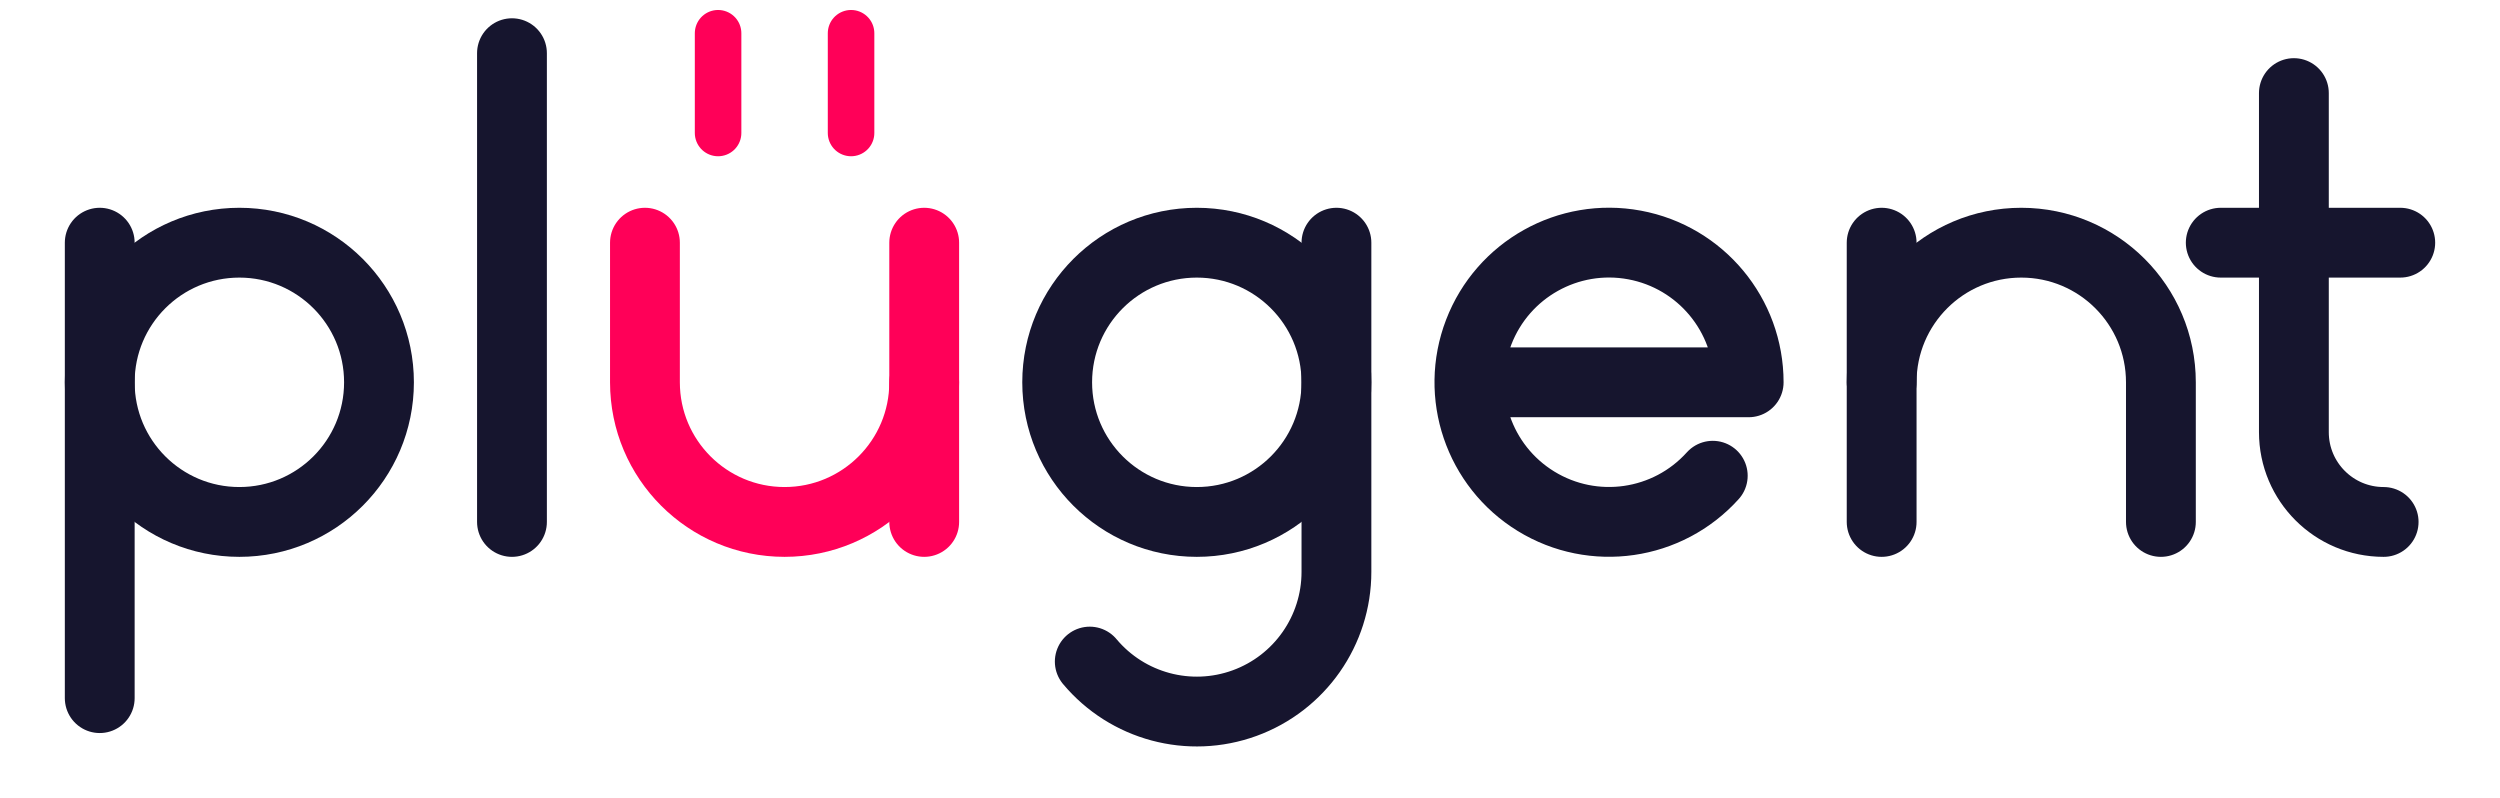
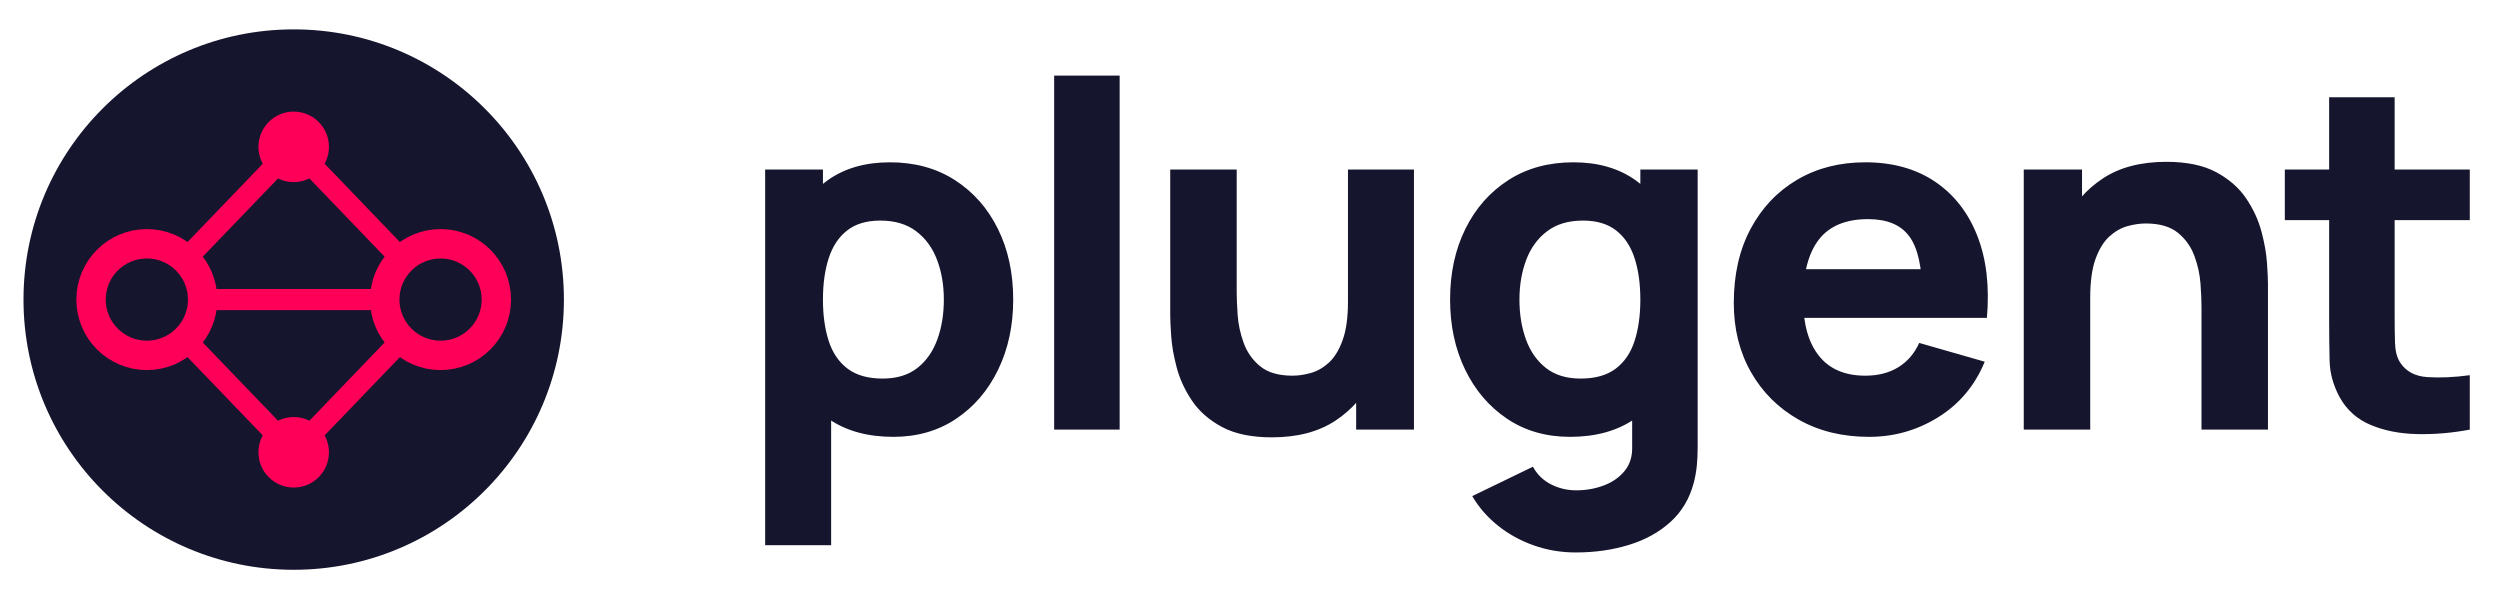
- <svg xmlns="http://www.w3.org/2000/svg" viewBox="-30 0 752 240">
-   <defs />
-   <path d="M0,73 V210" fill="none" stroke="#16152E" stroke-width="21" stroke-linecap="round" stroke-linejoin="round" />
-   <path d="M84,115 A42,42 0 1 0 0,115 A42,42 0 1 0 84,115" fill="none" stroke="#16152E" stroke-width="21" stroke-linecap="round" stroke-linejoin="round" />
-   <path d="M124,16 V157" fill="none" stroke="#16152E" stroke-width="21" stroke-linecap="round" stroke-linejoin="round" />
-   <path d="M372,115 A42,42 0 1 0 288,115 A42,42 0 1 0 372,115" fill="none" stroke="#16152E" stroke-width="21" stroke-linecap="round" stroke-linejoin="round" />
-   <path d="M372,73 V172 A42,42 0 0 1 297.8,199.0" fill="none" stroke="#16152E" stroke-width="21" stroke-linecap="round" stroke-linejoin="round" />
-   <path d="M412,115 H496 A42,42 0 1 0 485.2,143.1" fill="none" stroke="#16152E" stroke-width="21" stroke-linecap="round" stroke-linejoin="round" />
-   <path d="M536,73 V157" fill="none" stroke="#16152E" stroke-width="21" stroke-linecap="round" stroke-linejoin="round" />
-   <path d="M536,115 A42,42 0 0 1 620,115 V157" fill="none" stroke="#16152E" stroke-width="21" stroke-linecap="round" stroke-linejoin="round" />
-   <path d="M660,28 V130 A27,27 0 0 0 687,157" fill="none" stroke="#16152E" stroke-width="21" stroke-linecap="round" stroke-linejoin="round" />
-   <path d="M638,73 H692" fill="none" stroke="#16152E" stroke-width="21" stroke-linecap="round" stroke-linejoin="round" />
-   <path d="M164,73 V115 A42,42 0 0 0 248,115" fill="none" stroke="#FF0058" stroke-width="21" stroke-linecap="round" stroke-linejoin="round" />
-   <path d="M248,73 V157" fill="none" stroke="#FF0058" stroke-width="21" stroke-linecap="round" stroke-linejoin="round" />
-   <path d="M186,10 V40" fill="none" stroke="#FF0058" stroke-width="14" stroke-linecap="round" stroke-linejoin="round" />
-   <path d="M226,10 V40" fill="none" stroke="#FF0058" stroke-width="14" stroke-linecap="round" stroke-linejoin="round" />
+ <svg xmlns="http://www.w3.org/2000/svg" viewBox="0 -1.0 425.6 102.0" role="img" aria-label="Plugent">
+   <circle cx="50" cy="50" r="46" fill="#16152E" />
+   <line x1="50" y1="24" x2="75" y2="50" stroke="#FF0058" stroke-width="3.6" stroke-linecap="round" opacity="1" />
+   <line x1="75" y1="50" x2="50" y2="76" stroke="#FF0058" stroke-width="3.6" stroke-linecap="round" opacity="1" />
+   <line x1="50" y1="76" x2="25" y2="50" stroke="#FF0058" stroke-width="3.6" stroke-linecap="round" opacity="1" />
+   <line x1="25" y1="50" x2="50" y2="24" stroke="#FF0058" stroke-width="3.6" stroke-linecap="round" opacity="1" />
+   <line x1="75" y1="50" x2="25" y2="50" stroke="#FF0058" stroke-width="3.6" stroke-linecap="round" opacity="1" />
+   <circle cx="50" cy="24" r="6" fill="#FF0058" />
+   <circle cx="50" cy="76" r="6" fill="#FF0058" />
+   <circle cx="25" cy="50" r="9.5" fill="#16152E" stroke="#FF0058" stroke-width="5" />
+   <circle cx="75" cy="50" r="9.5" fill="#16152E" stroke="#FF0058" stroke-width="5" />
+   <path d="M152.07 73.37Q145.469 73.37 141.041 70.295Q136.613 67.22 134.379 61.931Q132.144 56.642 132.144 50.0Q132.144 43.358 134.358 38.069Q136.572 32.78 140.877 29.705Q145.182 26.63 151.496 26.63Q157.851 26.63 162.566 29.664Q167.281 32.698 169.885 37.966Q172.488 43.235 172.488 50.0Q172.488 56.642 169.925 61.931Q167.363 67.22 162.771 70.295Q158.179 73.37 152.07 73.37ZM130.258 91.82V27.86H140.098V58.2H141.492V91.82ZM150.266 63.448Q153.874 63.448 156.17 61.644Q158.466 59.84 159.573 56.785Q160.68 53.731 160.68 50.0Q160.68 46.31 159.532 43.255Q158.384 40.201 155.986 38.377Q153.587 36.552 149.856 36.552Q146.371 36.552 144.219 38.233Q142.066 39.914 141.082 42.948Q140.098 45.982 140.098 50.0Q140.098 54.018 141.082 57.052Q142.066 60.086 144.3 61.767Q146.535 63.448 150.266 63.448Z M179.458 72.14V11.87H190.61V72.14Z M216.522 73.452Q211.315 73.452 208.035 71.689Q204.755 69.926 202.931 67.22Q201.106 64.514 200.327 61.582Q199.548 58.651 199.384 56.232Q199.22 53.813 199.22 52.706V27.86H210.536V48.77Q210.536 50.287 210.7 52.644Q210.864 55.002 211.725 57.38Q212.586 59.758 214.534 61.357Q216.481 62.956 220.048 62.956Q221.483 62.956 223.123 62.505Q224.763 62.054 226.198 60.763Q227.633 59.471 228.555 56.95Q229.478 54.428 229.478 50.328L235.874 53.362Q235.874 58.61 233.742 63.202Q231.61 67.794 227.326 70.623Q223.041 73.452 216.522 73.452ZM230.872 72.14V57.462H229.478V27.86H240.712V72.14Z M268.264 93.05Q264.492 93.05 261.089 91.84Q257.686 90.631 255.001 88.478Q252.315 86.326 250.634 83.456L260.966 78.454Q262.032 80.422 264.021 81.447Q266.009 82.472 268.346 82.472Q270.847 82.472 273.061 81.632Q275.275 80.791 276.608 79.13Q277.94 77.47 277.858 75.01V62.136H279.252V27.86H289.01V75.174Q289.01 76.814 288.867 78.269Q288.723 79.725 288.354 81.16Q287.288 85.219 284.398 87.843Q281.507 90.467 277.325 91.758Q273.143 93.05 268.264 93.05ZM267.28 73.37Q261.171 73.37 256.579 70.295Q251.987 67.22 249.425 61.931Q246.862 56.642 246.862 50.0Q246.862 43.235 249.466 37.966Q252.069 32.698 256.784 29.664Q261.499 26.63 267.854 26.63Q274.168 26.63 278.473 29.705Q282.778 32.78 284.992 38.069Q287.206 43.358 287.206 50.0Q287.206 56.642 284.971 61.931Q282.737 67.22 278.309 70.295Q273.881 73.37 267.28 73.37ZM269.084 63.448Q272.815 63.448 275.049 61.767Q277.284 60.086 278.268 57.052Q279.252 54.018 279.252 50.0Q279.252 45.982 278.268 42.948Q277.284 39.914 275.132 38.233Q272.979 36.552 269.494 36.552Q265.763 36.552 263.365 38.377Q260.966 40.201 259.818 43.255Q258.67 46.31 258.67 50.0Q258.67 53.731 259.777 56.785Q260.884 59.84 263.18 61.644Q265.476 63.448 269.084 63.448Z M318.202 73.37Q311.396 73.37 306.21 70.439Q301.023 67.507 298.091 62.362Q295.16 57.216 295.16 50.574Q295.16 43.317 298.03 37.946Q300.9 32.575 305.943 29.602Q310.986 26.63 317.546 26.63Q324.516 26.63 329.395 29.91Q334.274 33.19 336.611 39.135Q338.948 45.08 338.251 53.116H327.222V49.016Q327.222 42.251 325.069 39.278Q322.917 36.306 318.038 36.306Q312.339 36.306 309.654 39.77Q306.968 43.235 306.968 50.0Q306.968 56.191 309.654 59.574Q312.339 62.956 317.546 62.956Q320.826 62.956 323.163 61.521Q325.5 60.086 326.73 57.38L337.882 60.578Q335.381 66.646 329.99 70.008Q324.598 73.37 318.202 73.37ZM303.524 53.116V44.834H332.88V53.116Z M374.782 72.14V51.23Q374.782 49.713 374.618 47.356Q374.454 44.998 373.593 42.62Q372.732 40.242 370.784 38.643Q368.837 37.044 365.27 37.044Q363.835 37.044 362.195 37.495Q360.555 37.946 359.12 39.237Q357.685 40.529 356.762 43.03Q355.84 45.531 355.84 49.672L349.444 46.638Q349.444 41.39 351.576 36.798Q353.708 32.206 357.992 29.377Q362.277 26.548 368.796 26.548Q374.003 26.548 377.283 28.311Q380.563 30.074 382.387 32.78Q384.212 35.486 384.991 38.418Q385.77 41.349 385.934 43.768Q386.098 46.187 386.098 47.294V72.14ZM344.524 72.14V27.86H354.446V42.538H355.84V72.14Z M420.456 72.14Q415.864 73.001 411.457 72.899Q407.049 72.796 403.584 71.341Q400.12 69.885 398.316 66.646Q396.676 63.612 396.594 60.475Q396.512 57.339 396.512 53.362V15.56H407.664V52.706Q407.664 55.289 407.726 57.359Q407.787 59.43 408.566 60.66Q410.042 62.997 413.281 63.202Q416.52 63.407 420.456 62.874ZM388.968 36.47V27.86H420.456V36.47Z" fill="#16152E" />
</svg>
